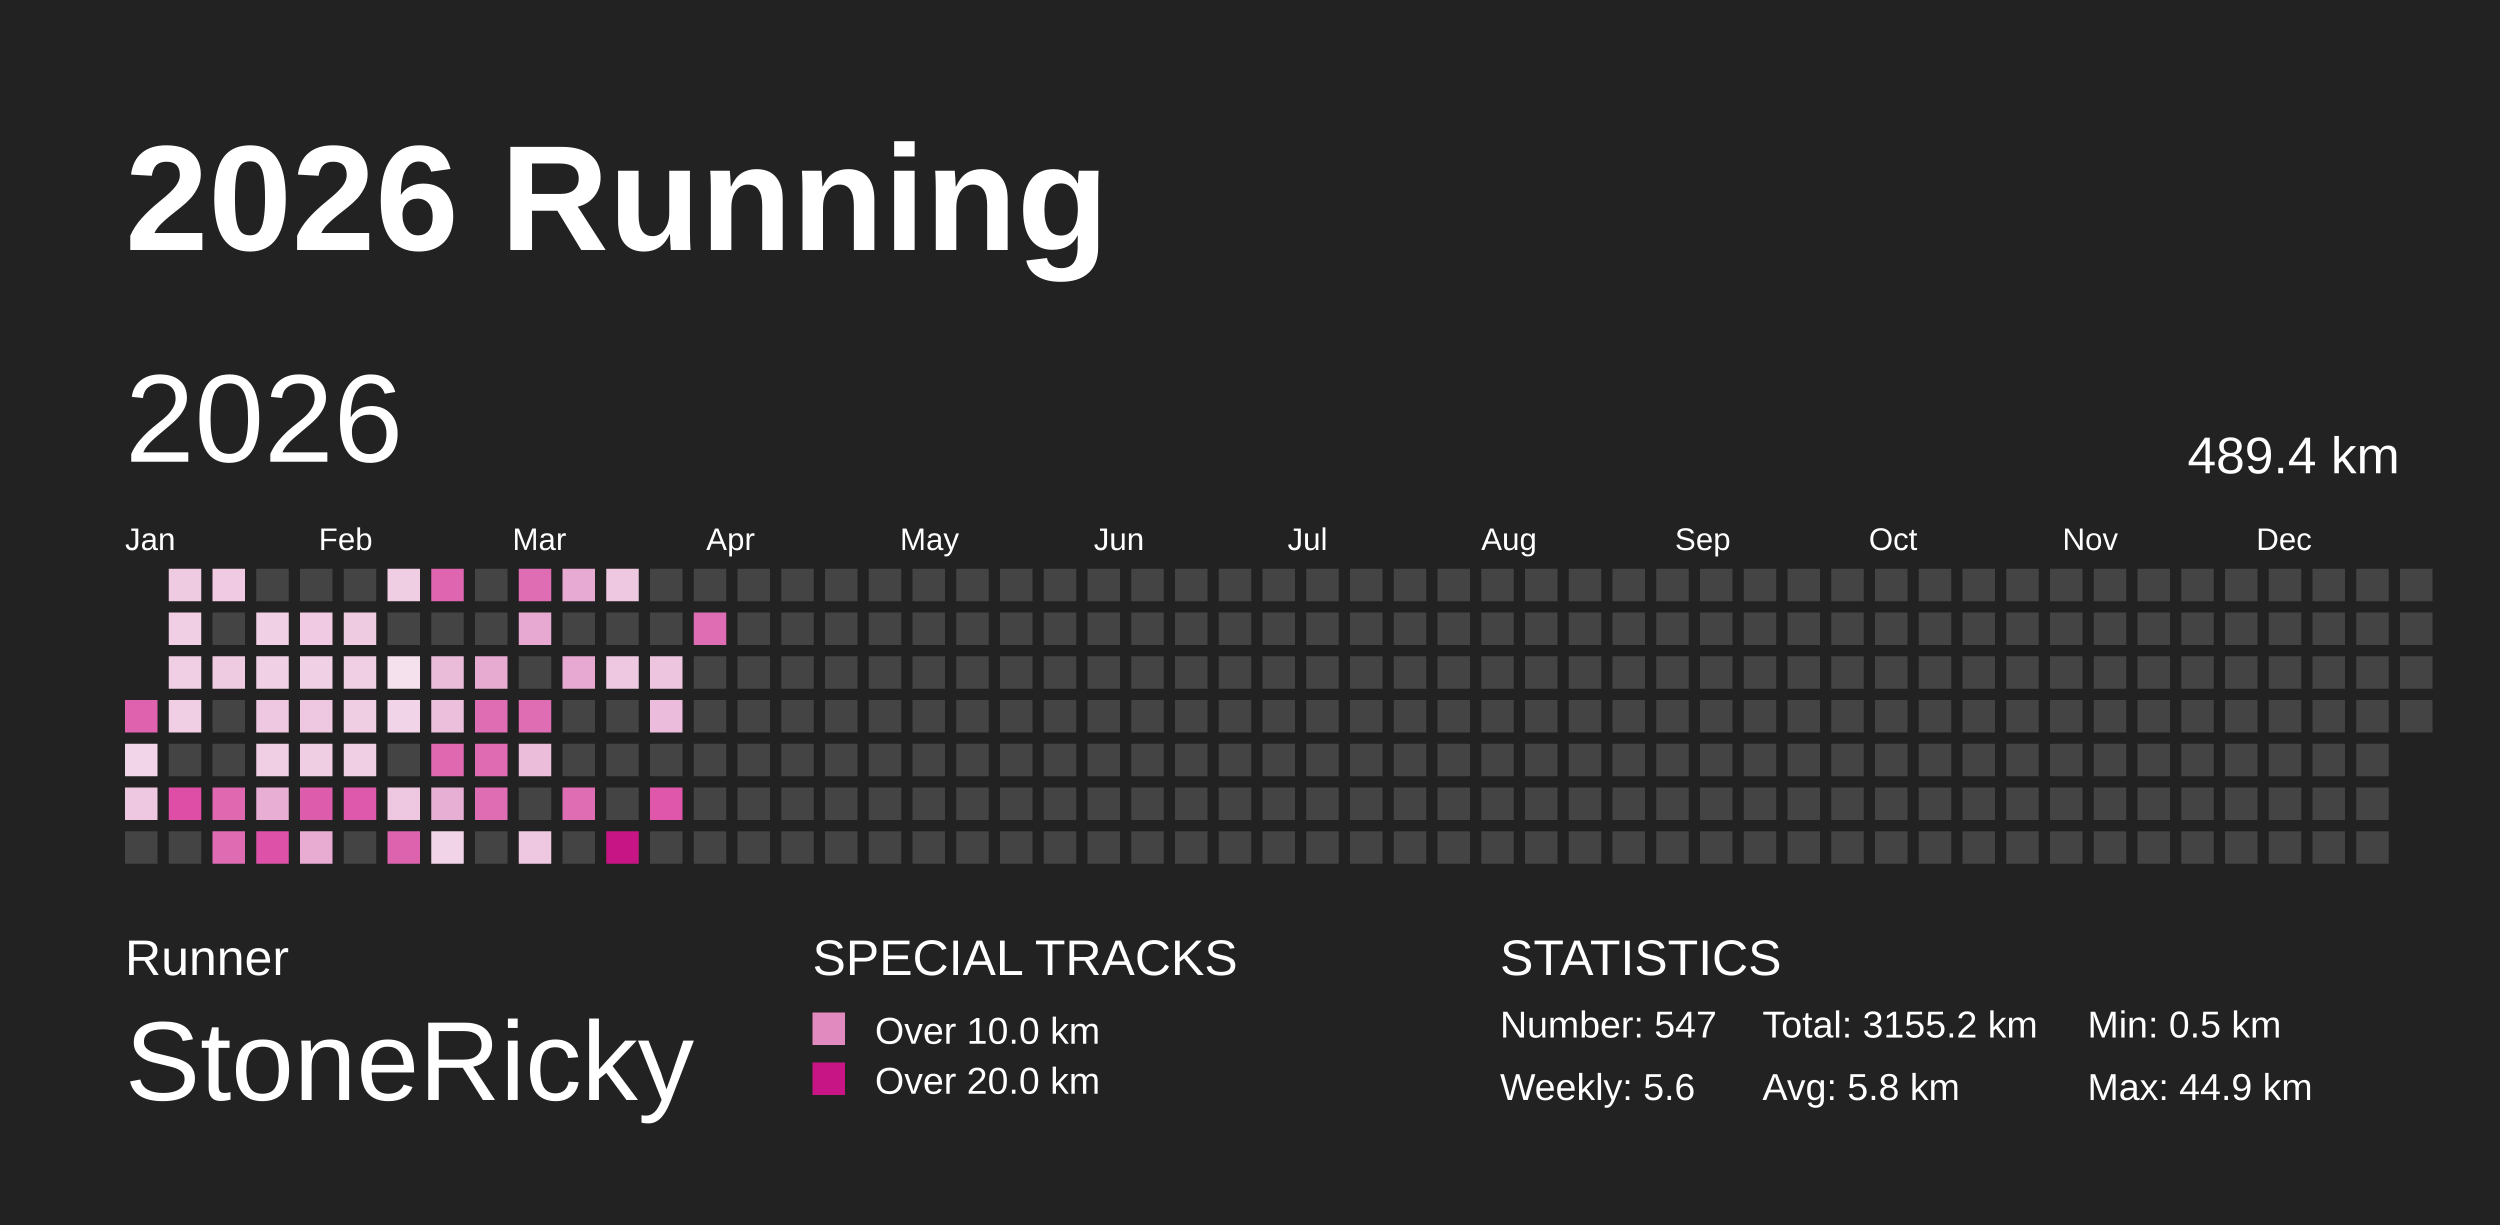
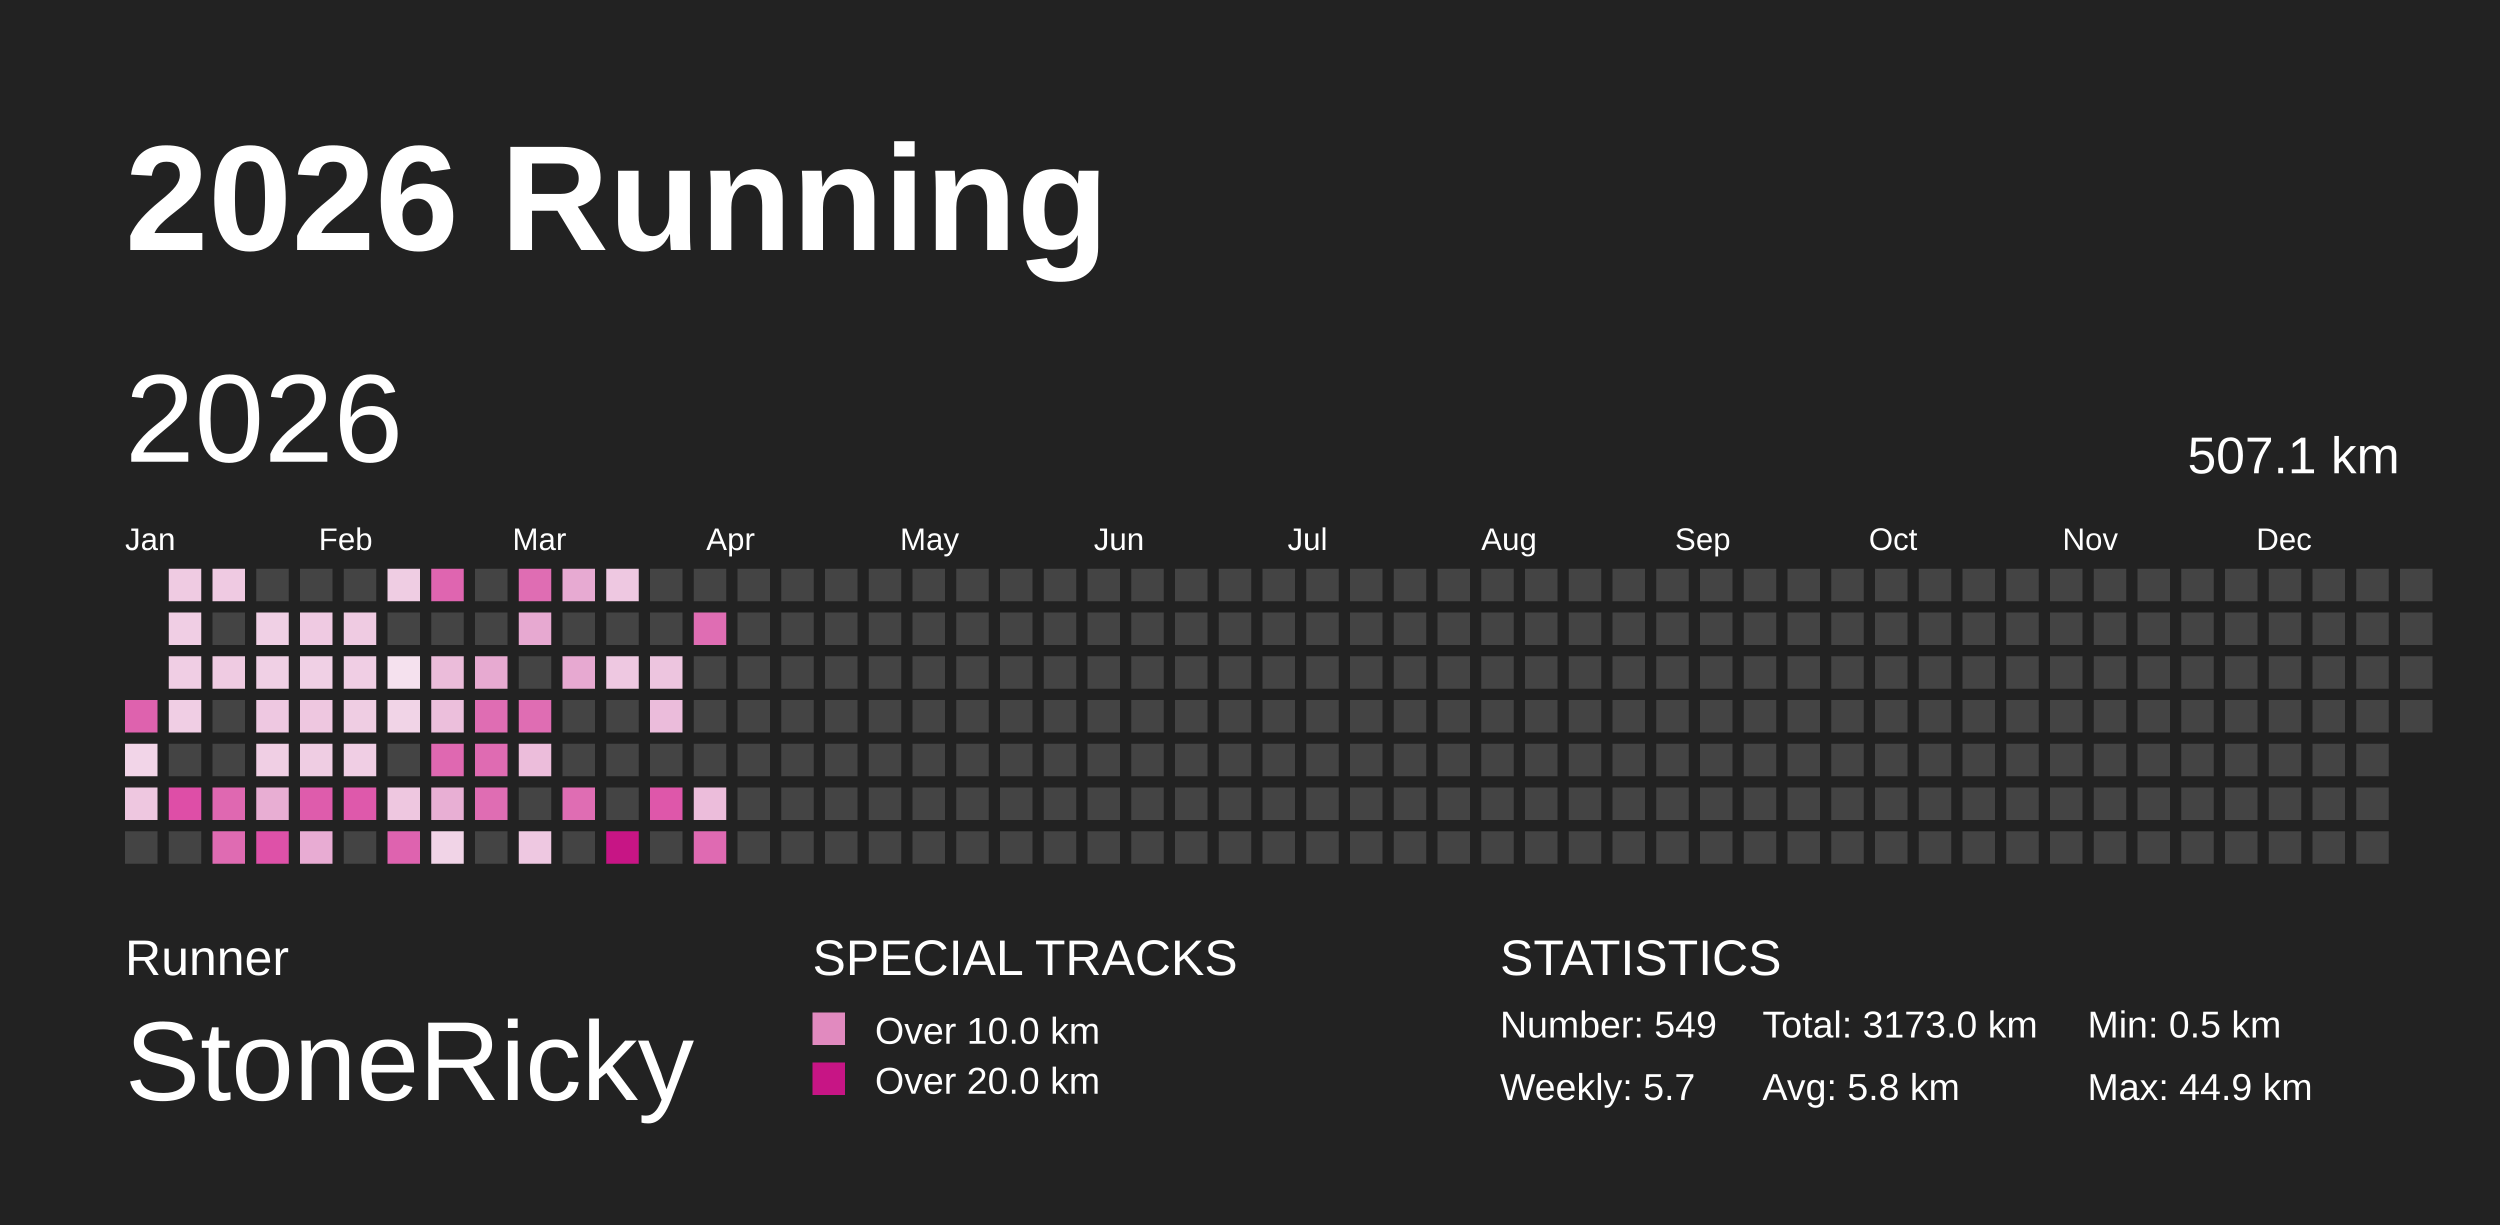
<svg xmlns="http://www.w3.org/2000/svg" baseProfile="full" height="98mm" version="1.1" viewBox="0,0,200,98" width="200mm">
  <defs />
  <rect fill="#222222" height="98" width="200" x="0" y="0" />
  <text fill="#FFFFFF" style="font-size:12px; font-family:Arial; font-weight:bold;" x="10" y="20">2026 Running</text>
  <text fill="#FFFFFF" style="font-size:4px; font-family:Arial" x="10" y="78">Runner</text>
  <text fill="#FFFFFF" style="font-size:9px; font-family:Arial" x="10" y="88">StoneRicky</text>
  <text fill="#FFFFFF" style="font-size:4px; font-family:Arial" x="65" y="78">SPECIAL TRACKS</text>
  <rect fill="#E18ABF" height="2.6" width="2.6" x="65" y="81" />
  <text fill="#FFFFFF" style="font-size:3px; font-family:Arial" x="70" y="83.5">Over 10.0 km</text>
  <rect fill="#C71585" height="2.6" width="2.6" x="65" y="85" />
  <text fill="#FFFFFF" style="font-size:3px; font-family:Arial" x="70" y="87.5">Over 20.0 km</text>
  <text fill="#FFFFFF" style="font-size:4px; font-family:Arial" x="120" y="78">STATISTICS</text>
-   <text fill="#FFFFFF" style="font-size:3px; font-family:Arial" x="120" y="83">Number: 547</text>
-   <text fill="#FFFFFF" style="font-size:3px; font-family:Arial" x="120" y="88">Weekly: 5.6</text>
-   <text fill="#FFFFFF" style="font-size:3px; font-family:Arial" x="141" y="83">Total: 3155.2 km</text>
+   <text fill="#FFFFFF" style="font-size:3px; font-family:Arial" x="120" y="83">Number: 549</text>
+   <text fill="#FFFFFF" style="font-size:3px; font-family:Arial" x="120" y="88">Weekly: 5.7</text>
+   <text fill="#FFFFFF" style="font-size:3px; font-family:Arial" x="141" y="83">Total: 3173.0 km</text>
  <text fill="#FFFFFF" style="font-size:3px; font-family:Arial" x="141" y="88">Avg: 5.8 km</text>
  <text fill="#FFFFFF" style="font-size:3px; font-family:Arial" x="167" y="83">Min: 0.5 km</text>
  <text fill="#FFFFFF" style="font-size:3px; font-family:Arial" x="167" y="88">Max: 44.9 km</text>
  <text dominant-baseline="hanging" fill="#FFFFFF" style="font-size:10.0px; font-family:Arial;" x="10" y="30">2026</text>
-   <text dominant-baseline="hanging" fill="#FFFFFF" style="font-size:4.125px; font-family:Arial;" x="175" y="35">489.4 km</text>
+   <text dominant-baseline="hanging" fill="#FFFFFF" style="font-size:4.125px; font-family:Arial;" x="175" y="35">507.1 km</text>
  <text fill="#FFFFFF" style="font-size:2.5px; font-family:Arial" x="10.0" y="44">Jan</text>
  <text fill="#FFFFFF" style="font-size:2.5px; font-family:Arial" x="25.5" y="44">Feb</text>
  <text fill="#FFFFFF" style="font-size:2.5px; font-family:Arial" x="41.0" y="44">Mar</text>
  <text fill="#FFFFFF" style="font-size:2.5px; font-family:Arial" x="56.5" y="44">Apr</text>
  <text fill="#FFFFFF" style="font-size:2.5px; font-family:Arial" x="72.0" y="44">May</text>
  <text fill="#FFFFFF" style="font-size:2.5px; font-family:Arial" x="87.5" y="44">Jun</text>
  <text fill="#FFFFFF" style="font-size:2.5px; font-family:Arial" x="103.0" y="44">Jul</text>
  <text fill="#FFFFFF" style="font-size:2.5px; font-family:Arial" x="118.5" y="44">Aug</text>
  <text fill="#FFFFFF" style="font-size:2.5px; font-family:Arial" x="134.0" y="44">Sep</text>
  <text fill="#FFFFFF" style="font-size:2.5px; font-family:Arial" x="149.5" y="44">Oct</text>
  <text fill="#FFFFFF" style="font-size:2.5px; font-family:Arial" x="165.0" y="44">Nov</text>
  <text fill="#FFFFFF" style="font-size:2.5px; font-family:Arial" x="180.5" y="44">Dec</text>
  <rect fill="#de62ae" height="2.6" width="2.6" x="10.0" y="56.0" />
  <rect fill="#f2d5e8" height="2.6" width="2.6" x="10.0" y="59.5" />
  <rect fill="#eec7e0" height="2.6" width="2.6" x="10.0" y="63.0" />
  <rect fill="#444444" height="2.6" width="2.6" x="10.0" y="66.5" />
  <rect fill="#efcbe2" height="2.6" width="2.6" x="13.5" y="45.5" />
  <rect fill="#f0cee4" height="2.6" width="2.6" x="13.5" y="49.0" />
  <rect fill="#f0cee4" height="2.6" width="2.6" x="13.5" y="52.5" />
  <rect fill="#f0cee4" height="2.6" width="2.6" x="13.5" y="56.0" />
  <rect fill="#444444" height="2.6" width="2.6" x="13.5" y="59.5" />
  <rect fill="#de4ea7" height="2.6" width="2.6" x="13.5" y="63.0" />
  <rect fill="#444444" height="2.6" width="2.6" x="13.5" y="66.5" />
  <rect fill="#efcae2" height="2.6" width="2.6" x="17.0" y="45.5" />
  <rect fill="#444444" height="2.6" width="2.6" x="17.0" y="49.0" />
  <rect fill="#efcbe2" height="2.6" width="2.6" x="17.0" y="52.5" />
  <rect fill="#444444" height="2.6" width="2.6" x="17.0" y="56.0" />
  <rect fill="#444444" height="2.6" width="2.6" x="17.0" y="59.5" />
  <rect fill="#df68b1" height="2.6" width="2.6" x="17.0" y="63.0" />
  <rect fill="#df6bb2" height="2.6" width="2.6" x="17.0" y="66.5" />
  <rect fill="#444444" height="2.6" width="2.6" x="20.5" y="45.5" />
  <rect fill="#f0d0e5" height="2.6" width="2.6" x="20.5" y="49.0" />
  <rect fill="#f0d0e5" height="2.6" width="2.6" x="20.5" y="52.5" />
  <rect fill="#eec8e1" height="2.6" width="2.6" x="20.5" y="56.0" />
  <rect fill="#f0cfe4" height="2.6" width="2.6" x="20.5" y="59.5" />
  <rect fill="#e8aed3" height="2.6" width="2.6" x="20.5" y="63.0" />
  <rect fill="#de51a8" height="2.6" width="2.6" x="20.5" y="66.5" />
  <rect fill="#444444" height="2.6" width="2.6" x="24.0" y="45.5" />
  <rect fill="#efcae2" height="2.6" width="2.6" x="24.0" y="49.0" />
  <rect fill="#f0d0e5" height="2.6" width="2.6" x="24.0" y="52.5" />
  <rect fill="#eec7e0" height="2.6" width="2.6" x="24.0" y="56.0" />
  <rect fill="#efcde3" height="2.6" width="2.6" x="24.0" y="59.5" />
  <rect fill="#de5cac" height="2.6" width="2.6" x="24.0" y="63.0" />
  <rect fill="#e8acd3" height="2.6" width="2.6" x="24.0" y="66.5" />
  <rect fill="#444444" height="2.6" width="2.6" x="27.5" y="45.5" />
  <rect fill="#efcbe2" height="2.6" width="2.6" x="27.5" y="49.0" />
  <rect fill="#f0cee4" height="2.6" width="2.6" x="27.5" y="52.5" />
  <rect fill="#efcde3" height="2.6" width="2.6" x="27.5" y="56.0" />
  <rect fill="#f0cee4" height="2.6" width="2.6" x="27.5" y="59.5" />
  <rect fill="#de59ab" height="2.6" width="2.6" x="27.5" y="63.0" />
  <rect fill="#444444" height="2.6" width="2.6" x="27.5" y="66.5" />
  <rect fill="#efcde3" height="2.6" width="2.6" x="31.0" y="45.5" />
  <rect fill="#444444" height="2.6" width="2.6" x="31.0" y="49.0" />
  <rect fill="#f5e1ee" height="2.6" width="2.6" x="31.0" y="52.5" />
  <rect fill="#f1d4e7" height="2.6" width="2.6" x="31.0" y="56.0" />
  <rect fill="#444444" height="2.6" width="2.6" x="31.0" y="59.5" />
  <rect fill="#eec7e0" height="2.6" width="2.6" x="31.0" y="63.0" />
  <rect fill="#de63af" height="2.6" width="2.6" x="31.0" y="66.5" />
  <rect fill="#df65b0" height="2.6" width="2.6" x="34.5" y="45.5" />
  <rect fill="#444444" height="2.6" width="2.6" x="34.5" y="49.0" />
  <rect fill="#ebbcda" height="2.6" width="2.6" x="34.5" y="52.5" />
  <rect fill="#ecbfdc" height="2.6" width="2.6" x="34.5" y="56.0" />
  <rect fill="#df68b1" height="2.6" width="2.6" x="34.5" y="59.5" />
  <rect fill="#e8afd4" height="2.6" width="2.6" x="34.5" y="63.0" />
  <rect fill="#f1d4e7" height="2.6" width="2.6" x="34.5" y="66.5" />
  <rect fill="#444444" height="2.6" width="2.6" x="38.0" y="45.5" />
  <rect fill="#444444" height="2.6" width="2.6" x="38.0" y="49.0" />
  <rect fill="#e7aad1" height="2.6" width="2.6" x="38.0" y="52.5" />
  <rect fill="#df6db3" height="2.6" width="2.6" x="38.0" y="56.0" />
  <rect fill="#df6bb2" height="2.6" width="2.6" x="38.0" y="59.5" />
  <rect fill="#df6db3" height="2.6" width="2.6" x="38.0" y="63.0" />
  <rect fill="#444444" height="2.6" width="2.6" x="38.0" y="66.5" />
  <rect fill="#df6db3" height="2.6" width="2.6" x="41.5" y="45.5" />
  <rect fill="#e7a9d1" height="2.6" width="2.6" x="41.5" y="49.0" />
  <rect fill="#444444" height="2.6" width="2.6" x="41.5" y="52.5" />
  <rect fill="#df6db3" height="2.6" width="2.6" x="41.5" y="56.0" />
  <rect fill="#ecbddb" height="2.6" width="2.6" x="41.5" y="59.5" />
  <rect fill="#444444" height="2.6" width="2.6" x="41.5" y="63.0" />
  <rect fill="#eec8e1" height="2.6" width="2.6" x="41.5" y="66.5" />
  <rect fill="#e7aad2" height="2.6" width="2.6" x="45.0" y="45.5" />
  <rect fill="#444444" height="2.6" width="2.6" x="45.0" y="49.0" />
  <rect fill="#e7a9d1" height="2.6" width="2.6" x="45.0" y="52.5" />
  <rect fill="#444444" height="2.6" width="2.6" x="45.0" y="56.0" />
  <rect fill="#444444" height="2.6" width="2.6" x="45.0" y="59.5" />
  <rect fill="#df6db3" height="2.6" width="2.6" x="45.0" y="63.0" />
  <rect fill="#444444" height="2.6" width="2.6" x="45.0" y="66.5" />
  <rect fill="#eec8e1" height="2.6" width="2.6" x="48.5" y="45.5" />
  <rect fill="#444444" height="2.6" width="2.6" x="48.5" y="49.0" />
  <rect fill="#eec8e1" height="2.6" width="2.6" x="48.5" y="52.5" />
  <rect fill="#444444" height="2.6" width="2.6" x="48.5" y="56.0" />
  <rect fill="#444444" height="2.6" width="2.6" x="48.5" y="59.5" />
  <rect fill="#444444" height="2.6" width="2.6" x="48.5" y="63.0" />
  <rect fill="#C71585" height="2.6" width="2.6" x="48.5" y="66.5" />
  <rect fill="#444444" height="2.6" width="2.6" x="52.0" y="45.5" />
  <rect fill="#444444" height="2.6" width="2.6" x="52.0" y="49.0" />
  <rect fill="#edc5df" height="2.6" width="2.6" x="52.0" y="52.5" />
  <rect fill="#ebbcdb" height="2.6" width="2.6" x="52.0" y="56.0" />
  <rect fill="#444444" height="2.6" width="2.6" x="52.0" y="59.5" />
  <rect fill="#de57aa" height="2.6" width="2.6" x="52.0" y="63.0" />
  <rect fill="#444444" height="2.6" width="2.6" x="52.0" y="66.5" />
  <rect fill="#444444" height="2.6" width="2.6" x="55.5" y="45.5" />
  <rect fill="#df6db3" height="2.6" width="2.6" x="55.5" y="49.0" />
  <rect fill="#444444" height="2.6" width="2.6" x="55.5" y="52.5" />
  <rect fill="#444444" height="2.6" width="2.6" x="55.5" y="56.0" />
  <rect fill="#444444" height="2.6" width="2.6" x="55.5" y="59.5" />
-   <rect fill="#444444" height="2.6" width="2.6" x="55.5" y="63.0" />
-   <rect fill="#444444" height="2.6" width="2.6" x="55.5" y="66.5" />
+   <rect fill="#ecbddb" height="2.6" width="2.6" x="55.5" y="63.0" />
+   <rect fill="#df6ab2" height="2.6" width="2.6" x="55.5" y="66.5" />
  <rect fill="#444444" height="2.6" width="2.6" x="59.0" y="45.5" />
  <rect fill="#444444" height="2.6" width="2.6" x="59.0" y="49.0" />
  <rect fill="#444444" height="2.6" width="2.6" x="59.0" y="52.5" />
  <rect fill="#444444" height="2.6" width="2.6" x="59.0" y="56.0" />
  <rect fill="#444444" height="2.6" width="2.6" x="59.0" y="59.5" />
  <rect fill="#444444" height="2.6" width="2.6" x="59.0" y="63.0" />
  <rect fill="#444444" height="2.6" width="2.6" x="59.0" y="66.5" />
  <rect fill="#444444" height="2.6" width="2.6" x="62.5" y="45.5" />
  <rect fill="#444444" height="2.6" width="2.6" x="62.5" y="49.0" />
  <rect fill="#444444" height="2.6" width="2.6" x="62.5" y="52.5" />
  <rect fill="#444444" height="2.6" width="2.6" x="62.5" y="56.0" />
  <rect fill="#444444" height="2.6" width="2.6" x="62.5" y="59.5" />
  <rect fill="#444444" height="2.6" width="2.6" x="62.5" y="63.0" />
  <rect fill="#444444" height="2.6" width="2.6" x="62.5" y="66.5" />
  <rect fill="#444444" height="2.6" width="2.6" x="66.0" y="45.5" />
  <rect fill="#444444" height="2.6" width="2.6" x="66.0" y="49.0" />
  <rect fill="#444444" height="2.6" width="2.6" x="66.0" y="52.5" />
  <rect fill="#444444" height="2.6" width="2.6" x="66.0" y="56.0" />
  <rect fill="#444444" height="2.6" width="2.6" x="66.0" y="59.5" />
  <rect fill="#444444" height="2.6" width="2.6" x="66.0" y="63.0" />
  <rect fill="#444444" height="2.6" width="2.6" x="66.0" y="66.5" />
  <rect fill="#444444" height="2.6" width="2.6" x="69.5" y="45.5" />
  <rect fill="#444444" height="2.6" width="2.6" x="69.5" y="49.0" />
  <rect fill="#444444" height="2.6" width="2.6" x="69.5" y="52.5" />
  <rect fill="#444444" height="2.6" width="2.6" x="69.5" y="56.0" />
  <rect fill="#444444" height="2.6" width="2.6" x="69.5" y="59.5" />
  <rect fill="#444444" height="2.6" width="2.6" x="69.5" y="63.0" />
  <rect fill="#444444" height="2.6" width="2.6" x="69.5" y="66.5" />
  <rect fill="#444444" height="2.6" width="2.6" x="73.0" y="45.5" />
  <rect fill="#444444" height="2.6" width="2.6" x="73.0" y="49.0" />
  <rect fill="#444444" height="2.6" width="2.6" x="73.0" y="52.5" />
  <rect fill="#444444" height="2.6" width="2.6" x="73.0" y="56.0" />
  <rect fill="#444444" height="2.6" width="2.6" x="73.0" y="59.5" />
  <rect fill="#444444" height="2.6" width="2.6" x="73.0" y="63.0" />
  <rect fill="#444444" height="2.6" width="2.6" x="73.0" y="66.5" />
  <rect fill="#444444" height="2.6" width="2.6" x="76.5" y="45.5" />
  <rect fill="#444444" height="2.6" width="2.6" x="76.5" y="49.0" />
  <rect fill="#444444" height="2.6" width="2.6" x="76.5" y="52.5" />
  <rect fill="#444444" height="2.6" width="2.6" x="76.5" y="56.0" />
  <rect fill="#444444" height="2.6" width="2.6" x="76.5" y="59.5" />
  <rect fill="#444444" height="2.6" width="2.6" x="76.5" y="63.0" />
  <rect fill="#444444" height="2.6" width="2.6" x="76.5" y="66.5" />
  <rect fill="#444444" height="2.6" width="2.6" x="80.0" y="45.5" />
  <rect fill="#444444" height="2.6" width="2.6" x="80.0" y="49.0" />
  <rect fill="#444444" height="2.6" width="2.6" x="80.0" y="52.5" />
  <rect fill="#444444" height="2.6" width="2.6" x="80.0" y="56.0" />
  <rect fill="#444444" height="2.6" width="2.6" x="80.0" y="59.5" />
  <rect fill="#444444" height="2.6" width="2.6" x="80.0" y="63.0" />
  <rect fill="#444444" height="2.6" width="2.6" x="80.0" y="66.5" />
  <rect fill="#444444" height="2.6" width="2.6" x="83.5" y="45.5" />
  <rect fill="#444444" height="2.6" width="2.6" x="83.5" y="49.0" />
  <rect fill="#444444" height="2.6" width="2.6" x="83.5" y="52.5" />
  <rect fill="#444444" height="2.6" width="2.6" x="83.5" y="56.0" />
  <rect fill="#444444" height="2.6" width="2.6" x="83.5" y="59.5" />
  <rect fill="#444444" height="2.6" width="2.6" x="83.5" y="63.0" />
  <rect fill="#444444" height="2.6" width="2.6" x="83.5" y="66.5" />
  <rect fill="#444444" height="2.6" width="2.6" x="87.0" y="45.5" />
  <rect fill="#444444" height="2.6" width="2.6" x="87.0" y="49.0" />
  <rect fill="#444444" height="2.6" width="2.6" x="87.0" y="52.5" />
  <rect fill="#444444" height="2.6" width="2.6" x="87.0" y="56.0" />
  <rect fill="#444444" height="2.6" width="2.6" x="87.0" y="59.5" />
  <rect fill="#444444" height="2.6" width="2.6" x="87.0" y="63.0" />
  <rect fill="#444444" height="2.6" width="2.6" x="87.0" y="66.5" />
  <rect fill="#444444" height="2.6" width="2.6" x="90.5" y="45.5" />
  <rect fill="#444444" height="2.6" width="2.6" x="90.5" y="49.0" />
  <rect fill="#444444" height="2.6" width="2.6" x="90.5" y="52.5" />
  <rect fill="#444444" height="2.6" width="2.6" x="90.5" y="56.0" />
  <rect fill="#444444" height="2.6" width="2.6" x="90.5" y="59.5" />
  <rect fill="#444444" height="2.6" width="2.6" x="90.5" y="63.0" />
  <rect fill="#444444" height="2.6" width="2.6" x="90.5" y="66.5" />
  <rect fill="#444444" height="2.6" width="2.6" x="94.0" y="45.5" />
  <rect fill="#444444" height="2.6" width="2.6" x="94.0" y="49.0" />
  <rect fill="#444444" height="2.6" width="2.6" x="94.0" y="52.5" />
  <rect fill="#444444" height="2.6" width="2.6" x="94.0" y="56.0" />
  <rect fill="#444444" height="2.6" width="2.6" x="94.0" y="59.5" />
  <rect fill="#444444" height="2.6" width="2.6" x="94.0" y="63.0" />
  <rect fill="#444444" height="2.6" width="2.6" x="94.0" y="66.5" />
  <rect fill="#444444" height="2.6" width="2.6" x="97.5" y="45.5" />
  <rect fill="#444444" height="2.6" width="2.6" x="97.5" y="49.0" />
  <rect fill="#444444" height="2.6" width="2.6" x="97.5" y="52.5" />
  <rect fill="#444444" height="2.6" width="2.6" x="97.5" y="56.0" />
  <rect fill="#444444" height="2.6" width="2.6" x="97.5" y="59.5" />
  <rect fill="#444444" height="2.6" width="2.6" x="97.5" y="63.0" />
  <rect fill="#444444" height="2.6" width="2.6" x="97.5" y="66.5" />
  <rect fill="#444444" height="2.6" width="2.6" x="101.0" y="45.5" />
  <rect fill="#444444" height="2.6" width="2.6" x="101.0" y="49.0" />
  <rect fill="#444444" height="2.6" width="2.6" x="101.0" y="52.5" />
  <rect fill="#444444" height="2.6" width="2.6" x="101.0" y="56.0" />
  <rect fill="#444444" height="2.6" width="2.6" x="101.0" y="59.5" />
  <rect fill="#444444" height="2.6" width="2.6" x="101.0" y="63.0" />
  <rect fill="#444444" height="2.6" width="2.6" x="101.0" y="66.5" />
  <rect fill="#444444" height="2.6" width="2.6" x="104.5" y="45.5" />
  <rect fill="#444444" height="2.6" width="2.6" x="104.5" y="49.0" />
  <rect fill="#444444" height="2.6" width="2.6" x="104.5" y="52.5" />
  <rect fill="#444444" height="2.6" width="2.6" x="104.5" y="56.0" />
  <rect fill="#444444" height="2.6" width="2.6" x="104.5" y="59.5" />
  <rect fill="#444444" height="2.6" width="2.6" x="104.5" y="63.0" />
  <rect fill="#444444" height="2.6" width="2.6" x="104.5" y="66.5" />
  <rect fill="#444444" height="2.6" width="2.6" x="108.0" y="45.5" />
  <rect fill="#444444" height="2.6" width="2.6" x="108.0" y="49.0" />
  <rect fill="#444444" height="2.6" width="2.6" x="108.0" y="52.5" />
  <rect fill="#444444" height="2.6" width="2.6" x="108.0" y="56.0" />
  <rect fill="#444444" height="2.6" width="2.6" x="108.0" y="59.5" />
  <rect fill="#444444" height="2.6" width="2.6" x="108.0" y="63.0" />
  <rect fill="#444444" height="2.6" width="2.6" x="108.0" y="66.5" />
  <rect fill="#444444" height="2.6" width="2.6" x="111.5" y="45.5" />
  <rect fill="#444444" height="2.6" width="2.6" x="111.5" y="49.0" />
  <rect fill="#444444" height="2.6" width="2.6" x="111.5" y="52.5" />
  <rect fill="#444444" height="2.6" width="2.6" x="111.5" y="56.0" />
  <rect fill="#444444" height="2.6" width="2.6" x="111.5" y="59.5" />
  <rect fill="#444444" height="2.6" width="2.6" x="111.5" y="63.0" />
  <rect fill="#444444" height="2.6" width="2.6" x="111.5" y="66.5" />
  <rect fill="#444444" height="2.6" width="2.6" x="115.0" y="45.5" />
  <rect fill="#444444" height="2.6" width="2.6" x="115.0" y="49.0" />
  <rect fill="#444444" height="2.6" width="2.6" x="115.0" y="52.5" />
  <rect fill="#444444" height="2.6" width="2.6" x="115.0" y="56.0" />
  <rect fill="#444444" height="2.6" width="2.6" x="115.0" y="59.5" />
  <rect fill="#444444" height="2.6" width="2.6" x="115.0" y="63.0" />
  <rect fill="#444444" height="2.6" width="2.6" x="115.0" y="66.5" />
  <rect fill="#444444" height="2.6" width="2.6" x="118.5" y="45.5" />
  <rect fill="#444444" height="2.6" width="2.6" x="118.5" y="49.0" />
  <rect fill="#444444" height="2.6" width="2.6" x="118.5" y="52.5" />
  <rect fill="#444444" height="2.6" width="2.6" x="118.5" y="56.0" />
  <rect fill="#444444" height="2.6" width="2.6" x="118.5" y="59.5" />
  <rect fill="#444444" height="2.6" width="2.6" x="118.5" y="63.0" />
  <rect fill="#444444" height="2.6" width="2.6" x="118.5" y="66.5" />
  <rect fill="#444444" height="2.6" width="2.6" x="122.0" y="45.5" />
  <rect fill="#444444" height="2.6" width="2.6" x="122.0" y="49.0" />
  <rect fill="#444444" height="2.6" width="2.6" x="122.0" y="52.5" />
  <rect fill="#444444" height="2.6" width="2.6" x="122.0" y="56.0" />
  <rect fill="#444444" height="2.6" width="2.6" x="122.0" y="59.5" />
  <rect fill="#444444" height="2.6" width="2.6" x="122.0" y="63.0" />
  <rect fill="#444444" height="2.6" width="2.6" x="122.0" y="66.5" />
  <rect fill="#444444" height="2.6" width="2.6" x="125.5" y="45.5" />
  <rect fill="#444444" height="2.6" width="2.6" x="125.5" y="49.0" />
  <rect fill="#444444" height="2.6" width="2.6" x="125.5" y="52.5" />
  <rect fill="#444444" height="2.6" width="2.6" x="125.5" y="56.0" />
  <rect fill="#444444" height="2.6" width="2.6" x="125.5" y="59.5" />
  <rect fill="#444444" height="2.6" width="2.6" x="125.5" y="63.0" />
  <rect fill="#444444" height="2.6" width="2.6" x="125.5" y="66.5" />
  <rect fill="#444444" height="2.6" width="2.6" x="129.0" y="45.5" />
  <rect fill="#444444" height="2.6" width="2.6" x="129.0" y="49.0" />
  <rect fill="#444444" height="2.6" width="2.6" x="129.0" y="52.5" />
  <rect fill="#444444" height="2.6" width="2.6" x="129.0" y="56.0" />
  <rect fill="#444444" height="2.6" width="2.6" x="129.0" y="59.5" />
  <rect fill="#444444" height="2.6" width="2.6" x="129.0" y="63.0" />
  <rect fill="#444444" height="2.6" width="2.6" x="129.0" y="66.5" />
  <rect fill="#444444" height="2.6" width="2.6" x="132.5" y="45.5" />
  <rect fill="#444444" height="2.6" width="2.6" x="132.5" y="49.0" />
  <rect fill="#444444" height="2.6" width="2.6" x="132.5" y="52.5" />
  <rect fill="#444444" height="2.6" width="2.6" x="132.5" y="56.0" />
  <rect fill="#444444" height="2.6" width="2.6" x="132.5" y="59.5" />
  <rect fill="#444444" height="2.6" width="2.6" x="132.5" y="63.0" />
  <rect fill="#444444" height="2.6" width="2.6" x="132.5" y="66.5" />
  <rect fill="#444444" height="2.6" width="2.6" x="136.0" y="45.5" />
  <rect fill="#444444" height="2.6" width="2.6" x="136.0" y="49.0" />
  <rect fill="#444444" height="2.6" width="2.6" x="136.0" y="52.5" />
  <rect fill="#444444" height="2.6" width="2.6" x="136.0" y="56.0" />
  <rect fill="#444444" height="2.6" width="2.6" x="136.0" y="59.5" />
  <rect fill="#444444" height="2.6" width="2.6" x="136.0" y="63.0" />
  <rect fill="#444444" height="2.6" width="2.6" x="136.0" y="66.5" />
  <rect fill="#444444" height="2.6" width="2.6" x="139.5" y="45.5" />
  <rect fill="#444444" height="2.6" width="2.6" x="139.5" y="49.0" />
  <rect fill="#444444" height="2.6" width="2.6" x="139.5" y="52.5" />
  <rect fill="#444444" height="2.6" width="2.6" x="139.5" y="56.0" />
  <rect fill="#444444" height="2.6" width="2.6" x="139.5" y="59.5" />
  <rect fill="#444444" height="2.6" width="2.6" x="139.5" y="63.0" />
  <rect fill="#444444" height="2.6" width="2.6" x="139.5" y="66.5" />
  <rect fill="#444444" height="2.6" width="2.6" x="143.0" y="45.5" />
  <rect fill="#444444" height="2.6" width="2.6" x="143.0" y="49.0" />
  <rect fill="#444444" height="2.6" width="2.6" x="143.0" y="52.5" />
  <rect fill="#444444" height="2.6" width="2.6" x="143.0" y="56.0" />
  <rect fill="#444444" height="2.6" width="2.6" x="143.0" y="59.5" />
  <rect fill="#444444" height="2.6" width="2.6" x="143.0" y="63.0" />
  <rect fill="#444444" height="2.6" width="2.6" x="143.0" y="66.5" />
  <rect fill="#444444" height="2.6" width="2.6" x="146.5" y="45.5" />
  <rect fill="#444444" height="2.6" width="2.6" x="146.5" y="49.0" />
  <rect fill="#444444" height="2.6" width="2.6" x="146.5" y="52.5" />
  <rect fill="#444444" height="2.6" width="2.6" x="146.5" y="56.0" />
  <rect fill="#444444" height="2.6" width="2.6" x="146.5" y="59.5" />
  <rect fill="#444444" height="2.6" width="2.6" x="146.5" y="63.0" />
  <rect fill="#444444" height="2.6" width="2.6" x="146.5" y="66.5" />
  <rect fill="#444444" height="2.6" width="2.6" x="150.0" y="45.5" />
  <rect fill="#444444" height="2.6" width="2.6" x="150.0" y="49.0" />
  <rect fill="#444444" height="2.6" width="2.6" x="150.0" y="52.5" />
  <rect fill="#444444" height="2.6" width="2.6" x="150.0" y="56.0" />
  <rect fill="#444444" height="2.6" width="2.6" x="150.0" y="59.5" />
  <rect fill="#444444" height="2.6" width="2.6" x="150.0" y="63.0" />
  <rect fill="#444444" height="2.6" width="2.6" x="150.0" y="66.5" />
  <rect fill="#444444" height="2.6" width="2.6" x="153.5" y="45.5" />
  <rect fill="#444444" height="2.6" width="2.6" x="153.5" y="49.0" />
  <rect fill="#444444" height="2.6" width="2.6" x="153.5" y="52.5" />
  <rect fill="#444444" height="2.6" width="2.6" x="153.5" y="56.0" />
  <rect fill="#444444" height="2.6" width="2.6" x="153.5" y="59.5" />
  <rect fill="#444444" height="2.6" width="2.6" x="153.5" y="63.0" />
  <rect fill="#444444" height="2.6" width="2.6" x="153.5" y="66.5" />
  <rect fill="#444444" height="2.6" width="2.6" x="157.0" y="45.5" />
  <rect fill="#444444" height="2.6" width="2.6" x="157.0" y="49.0" />
  <rect fill="#444444" height="2.6" width="2.6" x="157.0" y="52.5" />
  <rect fill="#444444" height="2.6" width="2.6" x="157.0" y="56.0" />
  <rect fill="#444444" height="2.6" width="2.6" x="157.0" y="59.5" />
  <rect fill="#444444" height="2.6" width="2.6" x="157.0" y="63.0" />
  <rect fill="#444444" height="2.6" width="2.6" x="157.0" y="66.5" />
  <rect fill="#444444" height="2.6" width="2.6" x="160.5" y="45.5" />
  <rect fill="#444444" height="2.6" width="2.6" x="160.5" y="49.0" />
  <rect fill="#444444" height="2.6" width="2.6" x="160.5" y="52.5" />
  <rect fill="#444444" height="2.6" width="2.6" x="160.5" y="56.0" />
  <rect fill="#444444" height="2.6" width="2.6" x="160.5" y="59.5" />
  <rect fill="#444444" height="2.6" width="2.6" x="160.5" y="63.0" />
  <rect fill="#444444" height="2.6" width="2.6" x="160.5" y="66.5" />
  <rect fill="#444444" height="2.6" width="2.6" x="164.0" y="45.5" />
  <rect fill="#444444" height="2.6" width="2.6" x="164.0" y="49.0" />
  <rect fill="#444444" height="2.6" width="2.6" x="164.0" y="52.5" />
  <rect fill="#444444" height="2.6" width="2.6" x="164.0" y="56.0" />
  <rect fill="#444444" height="2.6" width="2.6" x="164.0" y="59.5" />
  <rect fill="#444444" height="2.6" width="2.6" x="164.0" y="63.0" />
  <rect fill="#444444" height="2.6" width="2.6" x="164.0" y="66.5" />
  <rect fill="#444444" height="2.6" width="2.6" x="167.5" y="45.5" />
  <rect fill="#444444" height="2.6" width="2.6" x="167.5" y="49.0" />
  <rect fill="#444444" height="2.6" width="2.6" x="167.5" y="52.5" />
  <rect fill="#444444" height="2.6" width="2.6" x="167.5" y="56.0" />
  <rect fill="#444444" height="2.6" width="2.6" x="167.5" y="59.5" />
  <rect fill="#444444" height="2.6" width="2.6" x="167.5" y="63.0" />
  <rect fill="#444444" height="2.6" width="2.6" x="167.5" y="66.5" />
  <rect fill="#444444" height="2.6" width="2.6" x="171.0" y="45.5" />
  <rect fill="#444444" height="2.6" width="2.6" x="171.0" y="49.0" />
  <rect fill="#444444" height="2.6" width="2.6" x="171.0" y="52.5" />
  <rect fill="#444444" height="2.6" width="2.6" x="171.0" y="56.0" />
  <rect fill="#444444" height="2.6" width="2.6" x="171.0" y="59.5" />
  <rect fill="#444444" height="2.6" width="2.6" x="171.0" y="63.0" />
  <rect fill="#444444" height="2.6" width="2.6" x="171.0" y="66.5" />
  <rect fill="#444444" height="2.6" width="2.6" x="174.5" y="45.5" />
  <rect fill="#444444" height="2.6" width="2.6" x="174.5" y="49.0" />
  <rect fill="#444444" height="2.6" width="2.6" x="174.5" y="52.5" />
  <rect fill="#444444" height="2.6" width="2.6" x="174.5" y="56.0" />
  <rect fill="#444444" height="2.6" width="2.6" x="174.5" y="59.5" />
  <rect fill="#444444" height="2.6" width="2.6" x="174.5" y="63.0" />
  <rect fill="#444444" height="2.6" width="2.6" x="174.5" y="66.5" />
  <rect fill="#444444" height="2.6" width="2.6" x="178.0" y="45.5" />
  <rect fill="#444444" height="2.6" width="2.6" x="178.0" y="49.0" />
  <rect fill="#444444" height="2.6" width="2.6" x="178.0" y="52.5" />
  <rect fill="#444444" height="2.6" width="2.6" x="178.0" y="56.0" />
  <rect fill="#444444" height="2.6" width="2.6" x="178.0" y="59.5" />
  <rect fill="#444444" height="2.6" width="2.6" x="178.0" y="63.0" />
  <rect fill="#444444" height="2.6" width="2.6" x="178.0" y="66.5" />
  <rect fill="#444444" height="2.6" width="2.6" x="181.5" y="45.5" />
  <rect fill="#444444" height="2.6" width="2.6" x="181.5" y="49.0" />
  <rect fill="#444444" height="2.6" width="2.6" x="181.5" y="52.5" />
  <rect fill="#444444" height="2.6" width="2.6" x="181.5" y="56.0" />
  <rect fill="#444444" height="2.6" width="2.6" x="181.5" y="59.5" />
  <rect fill="#444444" height="2.6" width="2.6" x="181.5" y="63.0" />
  <rect fill="#444444" height="2.6" width="2.6" x="181.5" y="66.5" />
  <rect fill="#444444" height="2.6" width="2.6" x="185.0" y="45.5" />
  <rect fill="#444444" height="2.6" width="2.6" x="185.0" y="49.0" />
  <rect fill="#444444" height="2.6" width="2.6" x="185.0" y="52.5" />
  <rect fill="#444444" height="2.6" width="2.6" x="185.0" y="56.0" />
  <rect fill="#444444" height="2.6" width="2.6" x="185.0" y="59.5" />
  <rect fill="#444444" height="2.6" width="2.6" x="185.0" y="63.0" />
  <rect fill="#444444" height="2.6" width="2.6" x="185.0" y="66.5" />
  <rect fill="#444444" height="2.6" width="2.6" x="188.5" y="45.5" />
  <rect fill="#444444" height="2.6" width="2.6" x="188.5" y="49.0" />
  <rect fill="#444444" height="2.6" width="2.6" x="188.5" y="52.5" />
  <rect fill="#444444" height="2.6" width="2.6" x="188.5" y="56.0" />
  <rect fill="#444444" height="2.6" width="2.6" x="188.5" y="59.5" />
  <rect fill="#444444" height="2.6" width="2.6" x="188.5" y="63.0" />
  <rect fill="#444444" height="2.6" width="2.6" x="188.5" y="66.5" />
  <rect fill="#444444" height="2.6" width="2.6" x="192.0" y="45.5" />
  <rect fill="#444444" height="2.6" width="2.6" x="192.0" y="49.0" />
  <rect fill="#444444" height="2.6" width="2.6" x="192.0" y="52.5" />
  <rect fill="#444444" height="2.6" width="2.6" x="192.0" y="56.0" />
</svg>
